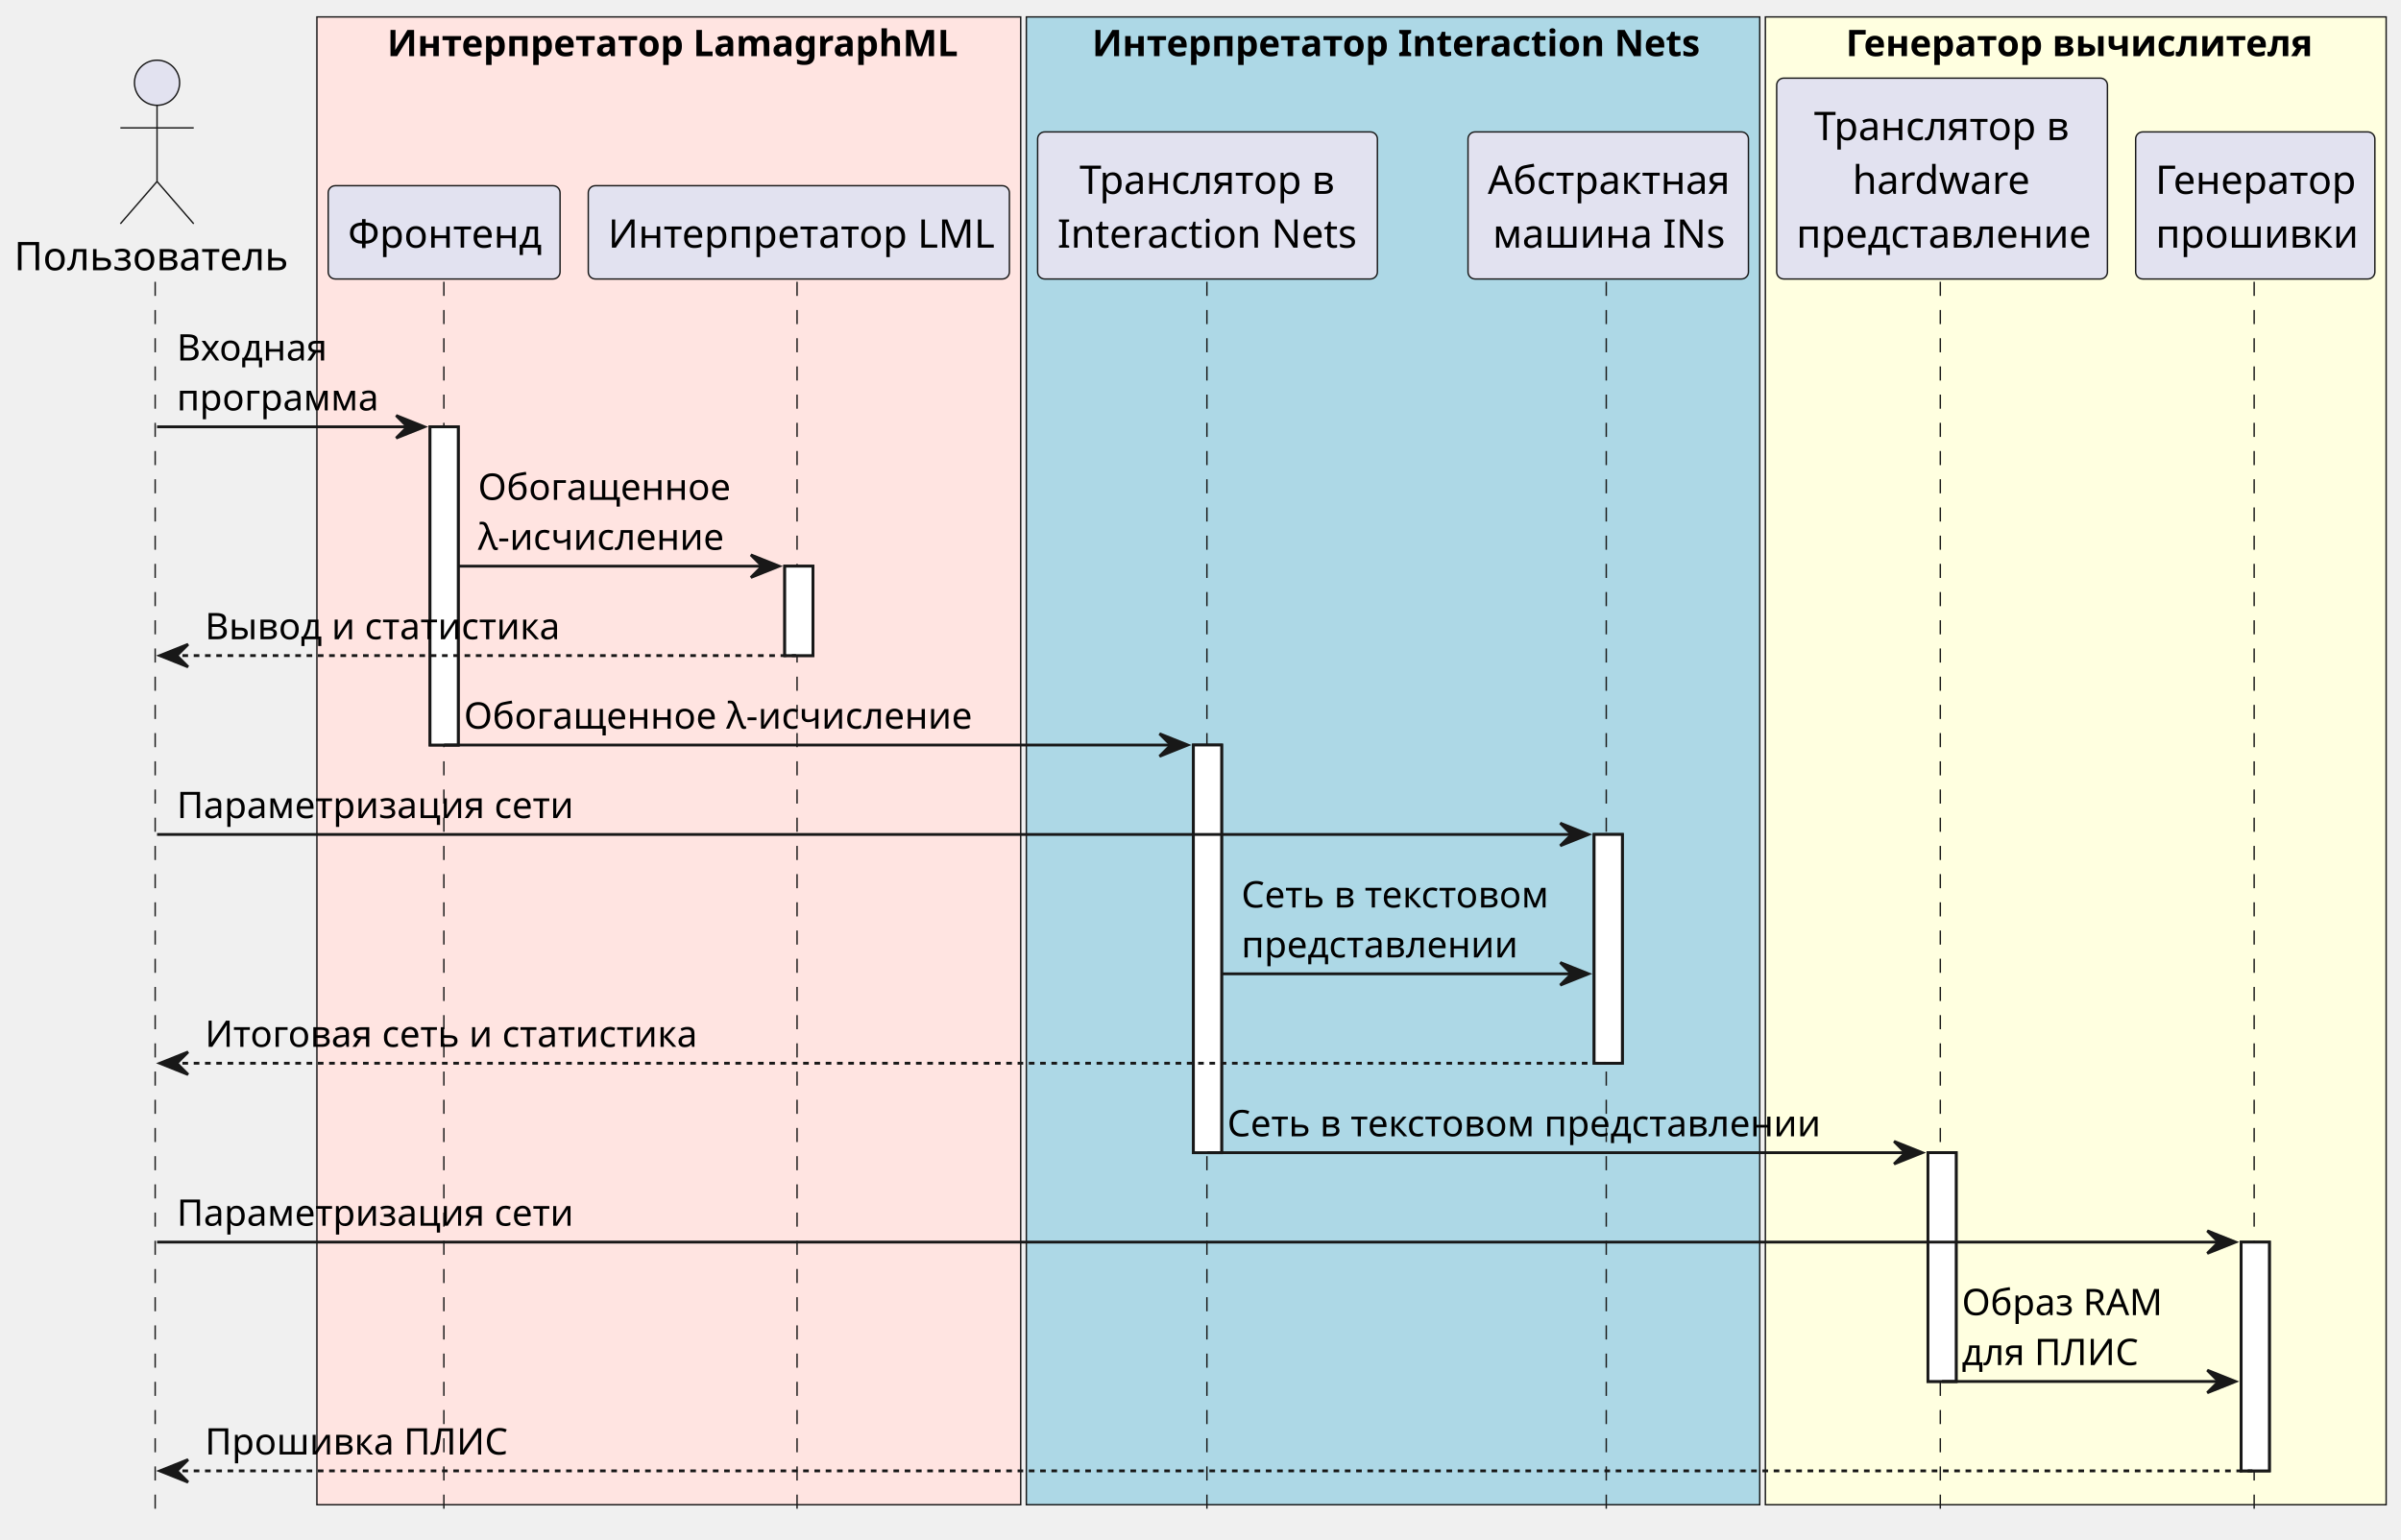
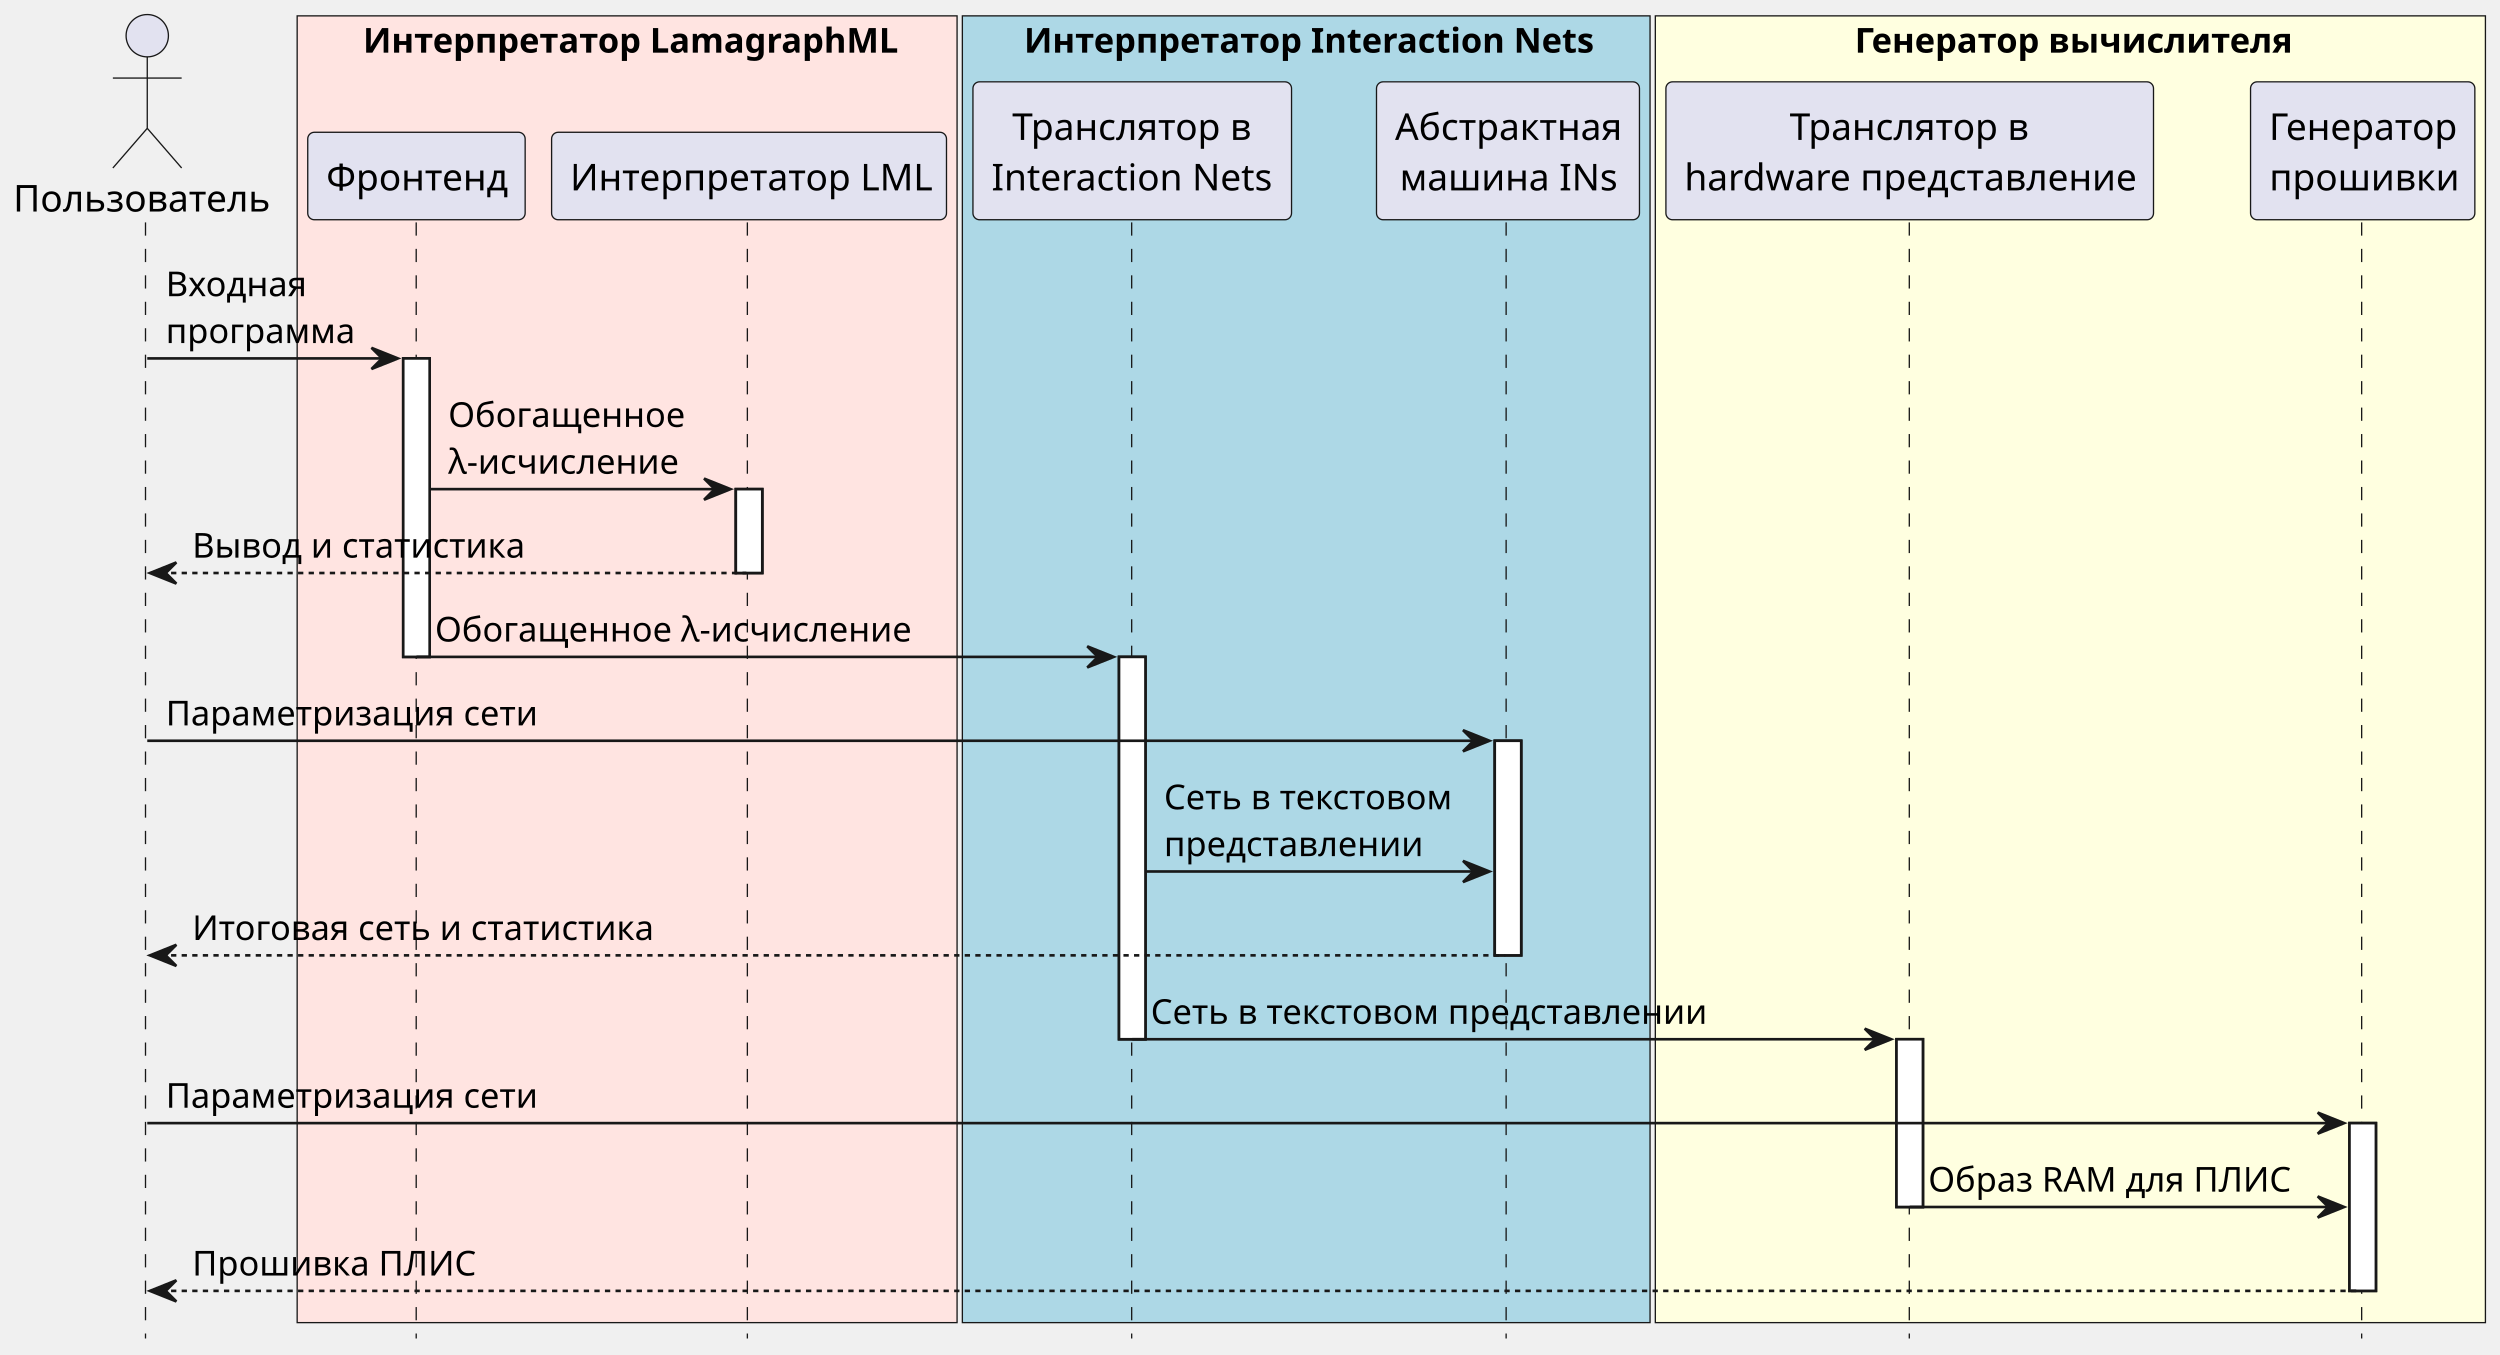
- <svg xmlns="http://www.w3.org/2000/svg" contentStyleType="text/css" data-diagram-type="SEQUENCE" height="546px" preserveAspectRatio="none" style="width:851px;height:546px;background:#FFFFFF;" version="1.1" viewBox="0 0 851 546" width="851px" zoomAndPan="magnify">
+ <svg xmlns="http://www.w3.org/2000/svg" contentStyleType="text/css" data-diagram-type="SEQUENCE" height="512px" preserveAspectRatio="none" style="width:945px;height:512px;background:#FFFFFF;" version="1.1" viewBox="0 0 945 512" width="945px" zoomAndPan="magnify">
  <defs />
  <g>
-     <rect fill="#FFE4E1" height="527.5" style="stroke:#181818;stroke-width:0.5;" width="249.447" x="112.326" y="6" />
+     <rect fill="#FFE4E1" height="493.952" style="stroke:#181818;stroke-width:0.5;" width="249.447" x="112.326" y="6" />
    <text fill="#000000" font-family="sans-serif" font-size="13" font-weight="bold" lengthAdjust="spacing" textLength="199.628" x="137.235" y="19.897">Интерпретатор LamagraphML</text>
-     <rect fill="#ADD8E6" height="527.5" style="stroke:#181818;stroke-width:0.5;" width="259.944" x="363.773" y="6" />
+     <rect fill="#ADD8E6" height="493.952" style="stroke:#181818;stroke-width:0.5;" width="259.944" x="363.773" y="6" />
    <text fill="#000000" font-family="sans-serif" font-size="13" font-weight="bold" lengthAdjust="spacing" textLength="213.304" x="387.093" y="19.897">Интерпретатор Interaction Nets</text>
-     <rect fill="#FFFFE0" height="527.5" style="stroke:#181818;stroke-width:0.5;" width="220.019" x="625.716" y="6" />
-     <text fill="#000000" font-family="sans-serif" font-size="13" font-weight="bold" lengthAdjust="spacing" textLength="162.994" x="654.229" y="19.897">Генератор вычислителя</text>
+     <rect fill="#FFFFE0" height="493.952" style="stroke:#181818;stroke-width:0.5;" width="313.775" x="625.716" y="6" />
+     <text fill="#000000" font-family="sans-serif" font-size="13" font-weight="bold" lengthAdjust="spacing" textLength="162.994" x="701.107" y="19.897">Генератор вычислителя</text>
    <g>
-       <rect fill="#FFFFFF" height="112.824" style="stroke:#181818;stroke-width:1;" width="10" x="152.416" y="151.322" />
+       <rect fill="#FFFFFF" height="112.824" style="stroke:#181818;stroke-width:1;" width="10" x="152.416" y="135.48" />
    </g>
    <g>
-       <rect fill="#FFFFFF" height="31.706" style="stroke:#181818;stroke-width:1;" width="10" x="278.139" y="200.734" />
+       <rect fill="#FFFFFF" height="31.706" style="stroke:#181818;stroke-width:1;" width="10" x="278.139" y="184.892" />
    </g>
    <g>
-       <rect fill="#FFFFFF" height="144.53" style="stroke:#181818;stroke-width:1;" width="10" x="422.987" y="264.146" />
+       <rect fill="#FFFFFF" height="144.53" style="stroke:#181818;stroke-width:1;" width="10" x="422.987" y="248.304" />
    </g>
    <g>
-       <rect fill="#FFFFFF" height="81.118" style="stroke:#181818;stroke-width:1;" width="10" x="565.017" y="295.852" />
+       <rect fill="#FFFFFF" height="81.118" style="stroke:#181818;stroke-width:1;" width="10" x="565.017" y="280.01" />
    </g>
    <g>
-       <rect fill="#FFFFFF" height="81.118" style="stroke:#181818;stroke-width:1;" width="10" x="683.334" y="408.676" />
+       <rect fill="#FFFFFF" height="63.412" style="stroke:#181818;stroke-width:1;" width="10" x="716.871" y="392.834" />
    </g>
    <g>
-       <rect fill="#FFFFFF" height="81.118" style="stroke:#181818;stroke-width:1;" width="10" x="794.344" y="440.382" />
+       <rect fill="#FFFFFF" height="63.412" style="stroke:#181818;stroke-width:1;" width="10" x="888.099" y="424.54" />
    </g>
    <g>
-       <rect fill="#000000" fill-opacity="0" height="439.59" width="8" x="51.663" y="99.91" />
-       <line style="stroke:#181818;stroke-width:0.5;stroke-dasharray:5.0,5.0;" x1="55" x2="55" y1="99.91" y2="539.5" />
+       <rect fill="#000000" fill-opacity="0" height="421.884" width="8" x="51.663" y="84.068" />
+       <line style="stroke:#181818;stroke-width:0.5;stroke-dasharray:5.0,5.0;" x1="55" x2="55" y1="84.068" y2="505.952" />
    </g>
    <g>
-       <rect fill="#000000" fill-opacity="0" height="439.59" width="8" x="153.416" y="99.91" />
-       <line style="stroke:#181818;stroke-width:0.5;stroke-dasharray:5.0,5.0;" x1="157.326" x2="157.326" y1="99.91" y2="539.5" />
+       <rect fill="#000000" fill-opacity="0" height="421.884" width="8" x="153.416" y="84.068" />
+       <line style="stroke:#181818;stroke-width:0.5;stroke-dasharray:5.0,5.0;" x1="157.326" x2="157.326" y1="84.068" y2="505.952" />
    </g>
    <g>
-       <rect fill="#000000" fill-opacity="0" height="439.59" width="8" x="279.139" y="99.91" />
-       <line style="stroke:#181818;stroke-width:0.5;stroke-dasharray:5.0,5.0;" x1="282.505" x2="282.505" y1="99.91" y2="539.5" />
+       <rect fill="#000000" fill-opacity="0" height="421.884" width="8" x="279.139" y="84.068" />
+       <line style="stroke:#181818;stroke-width:0.5;stroke-dasharray:5.0,5.0;" x1="282.505" x2="282.505" y1="84.068" y2="505.952" />
    </g>
    <g>
-       <rect fill="#000000" fill-opacity="0" height="439.59" width="8" x="423.987" y="99.91" />
-       <line style="stroke:#181818;stroke-width:0.5;stroke-dasharray:5.0,5.0;" x1="427.773" x2="427.773" y1="99.91" y2="539.5" />
+       <rect fill="#000000" fill-opacity="0" height="421.884" width="8" x="423.987" y="84.068" />
+       <line style="stroke:#181818;stroke-width:0.5;stroke-dasharray:5.0,5.0;" x1="427.773" x2="427.773" y1="84.068" y2="505.952" />
    </g>
    <g>
-       <rect fill="#000000" fill-opacity="0" height="439.59" width="8" x="566.017" y="99.91" />
-       <line style="stroke:#181818;stroke-width:0.5;stroke-dasharray:5.0,5.0;" x1="569.317" x2="569.317" y1="99.91" y2="539.5" />
+       <rect fill="#000000" fill-opacity="0" height="421.884" width="8" x="566.017" y="84.068" />
+       <line style="stroke:#181818;stroke-width:0.5;stroke-dasharray:5.0,5.0;" x1="569.317" x2="569.317" y1="84.068" y2="505.952" />
    </g>
    <g>
-       <rect fill="#000000" fill-opacity="0" height="439.59" width="8" x="684.334" y="99.91" />
-       <line style="stroke:#181818;stroke-width:0.5;stroke-dasharray:5.0,5.0;" x1="687.716" x2="687.716" y1="99.91" y2="539.5" />
+       <rect fill="#000000" fill-opacity="0" height="421.884" width="8" x="717.871" y="84.068" />
+       <line style="stroke:#181818;stroke-width:0.5;stroke-dasharray:5.0,5.0;" x1="721.716" x2="721.716" y1="84.068" y2="505.952" />
    </g>
    <g>
-       <rect fill="#000000" fill-opacity="0" height="439.59" width="8" x="795.344" y="99.91" />
-       <line style="stroke:#181818;stroke-width:0.5;stroke-dasharray:5.0,5.0;" x1="798.952" x2="798.952" y1="99.91" y2="539.5" />
+       <rect fill="#000000" fill-opacity="0" height="421.884" width="8" x="889.099" y="84.068" />
+       <line style="stroke:#181818;stroke-width:0.5;stroke-dasharray:5.0,5.0;" x1="892.707" x2="892.707" y1="84.068" y2="505.952" />
    </g>
    <g class="participant participant-head" data-participant="user">
-       <text fill="#000000" font-family="sans-serif" font-size="14" lengthAdjust="spacing" textLength="95.326" x="5" y="95.808">Пользователь</text>
-       <ellipse cx="55.663" cy="29.342" fill="#E2E2F0" rx="8" ry="8" style="stroke:#181818;stroke-width:0.5;" />
-       <path d="M55.663,37.342 L55.663,64.342 M42.663,45.342 L68.663,45.342 M55.663,64.342 L42.663,79.342 M55.663,64.342 L68.663,79.342" fill="none" style="stroke:#181818;stroke-width:0.5;" />
+       <text fill="#000000" font-family="sans-serif" font-size="14" lengthAdjust="spacing" textLength="95.326" x="5" y="79.966">Пользователь</text>
+       <ellipse cx="55.663" cy="13.5" fill="#E2E2F0" rx="8" ry="8" style="stroke:#181818;stroke-width:0.5;" />
+       <path d="M55.663,21.5 L55.663,48.5 M42.663,29.5 L68.663,29.5 M55.663,48.5 L42.663,63.5 M55.663,48.5 L68.663,63.5" fill="none" style="stroke:#181818;stroke-width:0.5;" />
    </g>
    <g class="participant participant-head" data-participant="frontend">
-       <rect fill="#E2E2F0" height="33.068" rx="2.5" ry="2.5" style="stroke:#181818;stroke-width:0.5;" width="82.18" x="116.326" y="65.842" />
-       <text fill="#000000" font-family="sans-serif" font-size="14" lengthAdjust="spacing" textLength="68.18" x="123.326" y="87.808">Фронтенд</text>
+       <rect fill="#E2E2F0" height="33.068" rx="2.5" ry="2.5" style="stroke:#181818;stroke-width:0.5;" width="82.18" x="116.326" y="50" />
+       <text fill="#000000" font-family="sans-serif" font-size="14" lengthAdjust="spacing" textLength="68.18" x="123.326" y="71.966">Фронтенд</text>
    </g>
    <g class="participant participant-head" data-participant="eval">
-       <rect fill="#E2E2F0" height="33.068" rx="2.5" ry="2.5" style="stroke:#181818;stroke-width:0.5;" width="149.268" x="208.505" y="65.842" />
-       <text fill="#000000" font-family="sans-serif" font-size="14" lengthAdjust="spacing" textLength="135.268" x="215.505" y="87.808">Интерпретатор LML</text>
+       <rect fill="#E2E2F0" height="33.068" rx="2.5" ry="2.5" style="stroke:#181818;stroke-width:0.5;" width="149.268" x="208.505" y="50" />
+       <text fill="#000000" font-family="sans-serif" font-size="14" lengthAdjust="spacing" textLength="135.268" x="215.505" y="71.966">Интерпретатор LML</text>
    </g>
    <g class="participant participant-head" data-participant="toINs">
-       <rect fill="#E2E2F0" height="52.136" rx="2.5" ry="2.5" style="stroke:#181818;stroke-width:0.5;" width="120.428" x="367.773" y="46.774" />
-       <text fill="#000000" font-family="sans-serif" font-size="14" lengthAdjust="spacing" textLength="90.748" x="382.613" y="68.74">Транслятор в</text>
-       <text fill="#000000" font-family="sans-serif" font-size="14" lengthAdjust="spacing" textLength="106.428" x="374.773" y="87.808">Interaction Nets</text>
+       <rect fill="#E2E2F0" height="52.136" rx="2.5" ry="2.5" style="stroke:#181818;stroke-width:0.5;" width="120.428" x="367.773" y="30.932" />
+       <text fill="#000000" font-family="sans-serif" font-size="14" lengthAdjust="spacing" textLength="90.748" x="382.613" y="52.898">Транслятор в</text>
+       <text fill="#000000" font-family="sans-serif" font-size="14" lengthAdjust="spacing" textLength="106.428" x="374.773" y="71.966">Interaction Nets</text>
    </g>
    <g class="participant participant-head" data-participant="abstract_machine">
-       <rect fill="#E2E2F0" height="52.136" rx="2.5" ry="2.5" style="stroke:#181818;stroke-width:0.5;" width="99.4" x="520.317" y="46.774" />
-       <text fill="#000000" font-family="sans-serif" font-size="14" lengthAdjust="spacing" textLength="85.4" x="527.317" y="68.74">Абстрактная</text>
-       <text fill="#000000" font-family="sans-serif" font-size="14" lengthAdjust="spacing" textLength="81.858" x="529.088" y="87.808">машина INs</text>
+       <rect fill="#E2E2F0" height="52.136" rx="2.5" ry="2.5" style="stroke:#181818;stroke-width:0.5;" width="99.4" x="520.317" y="30.932" />
+       <text fill="#000000" font-family="sans-serif" font-size="14" lengthAdjust="spacing" textLength="85.4" x="527.317" y="52.898">Абстрактная</text>
+       <text fill="#000000" font-family="sans-serif" font-size="14" lengthAdjust="spacing" textLength="81.858" x="529.088" y="71.966">машина INs</text>
    </g>
    <g class="participant participant-head" data-participant="toHW">
-       <rect fill="#E2E2F0" height="71.204" rx="2.5" ry="2.5" style="stroke:#181818;stroke-width:0.5;" width="117.236" x="629.716" y="27.706" />
-       <text fill="#000000" font-family="sans-serif" font-size="14" lengthAdjust="spacing" textLength="90.748" x="642.961" y="49.672">Транслятор в</text>
-       <text fill="#000000" font-family="sans-serif" font-size="14" lengthAdjust="spacing" textLength="63.434" x="656.617" y="68.74">hardware</text>
-       <text fill="#000000" font-family="sans-serif" font-size="14" lengthAdjust="spacing" textLength="103.236" x="636.716" y="87.808">представление</text>
+       <rect fill="#E2E2F0" height="52.136" rx="2.5" ry="2.5" style="stroke:#181818;stroke-width:0.5;" width="184.309" x="629.716" y="30.932" />
+       <text fill="#000000" font-family="sans-serif" font-size="14" lengthAdjust="spacing" textLength="90.748" x="676.497" y="52.898">Транслятор в</text>
+       <text fill="#000000" font-family="sans-serif" font-size="14" lengthAdjust="spacing" textLength="170.309" x="636.716" y="71.966">hardware представление</text>
    </g>
    <g class="participant participant-head" data-participant="genFW">
-       <rect fill="#E2E2F0" height="52.136" rx="2.5" ry="2.5" style="stroke:#181818;stroke-width:0.5;" width="84.784" x="756.952" y="46.774" />
-       <text fill="#000000" font-family="sans-serif" font-size="14" lengthAdjust="spacing" textLength="70.784" x="763.952" y="68.74">Генератор</text>
-       <text fill="#000000" font-family="sans-serif" font-size="14" lengthAdjust="spacing" textLength="70.546" x="764.071" y="87.808">прошивки</text>
+       <rect fill="#E2E2F0" height="52.136" rx="2.5" ry="2.5" style="stroke:#181818;stroke-width:0.5;" width="84.784" x="850.707" y="30.932" />
+       <text fill="#000000" font-family="sans-serif" font-size="14" lengthAdjust="spacing" textLength="70.784" x="857.707" y="52.898">Генератор</text>
+       <text fill="#000000" font-family="sans-serif" font-size="14" lengthAdjust="spacing" textLength="70.546" x="857.827" y="71.966">прошивки</text>
    </g>
    <g>
-       <rect fill="#FFFFFF" height="112.824" style="stroke:#181818;stroke-width:1;" width="10" x="152.416" y="151.322" />
+       <rect fill="#FFFFFF" height="112.824" style="stroke:#181818;stroke-width:1;" width="10" x="152.416" y="135.48" />
    </g>
    <g>
-       <rect fill="#FFFFFF" height="31.706" style="stroke:#181818;stroke-width:1;" width="10" x="278.139" y="200.734" />
+       <rect fill="#FFFFFF" height="31.706" style="stroke:#181818;stroke-width:1;" width="10" x="278.139" y="184.892" />
    </g>
    <g>
-       <rect fill="#FFFFFF" height="144.53" style="stroke:#181818;stroke-width:1;" width="10" x="422.987" y="264.146" />
+       <rect fill="#FFFFFF" height="144.53" style="stroke:#181818;stroke-width:1;" width="10" x="422.987" y="248.304" />
    </g>
    <g>
-       <rect fill="#FFFFFF" height="81.118" style="stroke:#181818;stroke-width:1;" width="10" x="565.017" y="295.852" />
+       <rect fill="#FFFFFF" height="81.118" style="stroke:#181818;stroke-width:1;" width="10" x="565.017" y="280.01" />
    </g>
    <g>
-       <rect fill="#FFFFFF" height="81.118" style="stroke:#181818;stroke-width:1;" width="10" x="683.334" y="408.676" />
+       <rect fill="#FFFFFF" height="63.412" style="stroke:#181818;stroke-width:1;" width="10" x="716.871" y="392.834" />
    </g>
    <g>
-       <rect fill="#FFFFFF" height="81.118" style="stroke:#181818;stroke-width:1;" width="10" x="794.344" y="440.382" />
+       <rect fill="#FFFFFF" height="63.412" style="stroke:#181818;stroke-width:1;" width="10" x="888.099" y="424.54" />
    </g>
    <g class="message" data-participant-1="user" data-participant-2="frontend">
-       <polygon fill="#181818" points="140.416,147.322,150.416,151.322,140.416,155.322,144.416,151.322" style="stroke:#181818;stroke-width:1;" />
-       <line style="stroke:#181818;stroke-width:1;" x1="55.663" x2="146.416" y1="151.322" y2="151.322" />
-       <text fill="#000000" font-family="sans-serif" font-size="13" lengthAdjust="spacing" textLength="53.417" x="62.663" y="127.807">Входная</text>
-       <text fill="#000000" font-family="sans-serif" font-size="13" lengthAdjust="spacing" textLength="71.526" x="62.663" y="145.513">программа</text>
+       <polygon fill="#181818" points="140.416,131.48,150.416,135.48,140.416,139.48,144.416,135.48" style="stroke:#181818;stroke-width:1;" />
+       <line style="stroke:#181818;stroke-width:1;" x1="55.663" x2="146.416" y1="135.48" y2="135.48" />
+       <text fill="#000000" font-family="sans-serif" font-size="13" lengthAdjust="spacing" textLength="53.417" x="62.663" y="111.965">Входная</text>
+       <text fill="#000000" font-family="sans-serif" font-size="13" lengthAdjust="spacing" textLength="71.526" x="62.663" y="129.671">программа</text>
    </g>
    <g class="message" data-participant-1="frontend" data-participant-2="eval">
-       <polygon fill="#181818" points="266.139,196.734,276.139,200.734,266.139,204.734,270.139,200.734" style="stroke:#181818;stroke-width:1;" />
-       <line style="stroke:#181818;stroke-width:1;" x1="162.416" x2="272.139" y1="200.734" y2="200.734" />
-       <text fill="#000000" font-family="sans-serif" font-size="13" lengthAdjust="spacing" textLength="87.971" x="169.416" y="177.219">Обогащенное</text>
-       <text fill="#000000" font-family="sans-serif" font-size="13" lengthAdjust="spacing" textLength="85.566" x="169.416" y="194.925">λ-исчисление</text>
+       <polygon fill="#181818" points="266.139,180.892,276.139,184.892,266.139,188.892,270.139,184.892" style="stroke:#181818;stroke-width:1;" />
+       <line style="stroke:#181818;stroke-width:1;" x1="162.416" x2="272.139" y1="184.892" y2="184.892" />
+       <text fill="#000000" font-family="sans-serif" font-size="13" lengthAdjust="spacing" textLength="87.971" x="169.416" y="161.377">Обогащенное</text>
+       <text fill="#000000" font-family="sans-serif" font-size="13" lengthAdjust="spacing" textLength="85.566" x="169.416" y="179.083">λ-исчисление</text>
    </g>
    <g class="message" data-participant-1="eval" data-participant-2="user">
-       <polygon fill="#181818" points="66.663,228.44,56.663,232.44,66.663,236.44,62.663,232.44" style="stroke:#181818;stroke-width:1;" />
-       <line style="stroke:#181818;stroke-width:1;stroke-dasharray:2.0,2.0;" x1="60.663" x2="282.139" y1="232.44" y2="232.44" />
-       <text fill="#000000" font-family="sans-serif" font-size="13" lengthAdjust="spacing" textLength="124.553" x="72.663" y="226.631">Вывод и статистика</text>
+       <polygon fill="#181818" points="66.663,212.598,56.663,216.598,66.663,220.598,62.663,216.598" style="stroke:#181818;stroke-width:1;" />
+       <line style="stroke:#181818;stroke-width:1;stroke-dasharray:2.0,2.0;" x1="60.663" x2="282.139" y1="216.598" y2="216.598" />
+       <text fill="#000000" font-family="sans-serif" font-size="13" lengthAdjust="spacing" textLength="124.553" x="72.663" y="210.789">Вывод и статистика</text>
    </g>
    <g class="message" data-participant-1="frontend" data-participant-2="toINs">
-       <polygon fill="#181818" points="410.987,260.146,420.987,264.146,410.987,268.146,414.987,264.146" style="stroke:#181818;stroke-width:1;" />
-       <line style="stroke:#181818;stroke-width:1;" x1="157.416" x2="416.987" y1="264.146" y2="264.146" />
-       <text fill="#000000" font-family="sans-serif" font-size="13" lengthAdjust="spacing" textLength="176.917" x="164.416" y="258.337">Обогащенное λ-исчисление</text>
+       <polygon fill="#181818" points="410.987,244.304,420.987,248.304,410.987,252.304,414.987,248.304" style="stroke:#181818;stroke-width:1;" />
+       <line style="stroke:#181818;stroke-width:1;" x1="157.416" x2="416.987" y1="248.304" y2="248.304" />
+       <text fill="#000000" font-family="sans-serif" font-size="13" lengthAdjust="spacing" textLength="176.917" x="164.416" y="242.495">Обогащенное λ-исчисление</text>
    </g>
    <g class="message" data-participant-1="user" data-participant-2="abstract_machine">
-       <polygon fill="#181818" points="553.017,291.852,563.017,295.852,553.017,299.852,557.017,295.852" style="stroke:#181818;stroke-width:1;" />
-       <line style="stroke:#181818;stroke-width:1;" x1="55.663" x2="559.017" y1="295.852" y2="295.852" />
-       <text fill="#000000" font-family="sans-serif" font-size="13" lengthAdjust="spacing" textLength="139.23" x="62.663" y="290.043">Параметризация сети</text>
+       <polygon fill="#181818" points="553.017,276.01,563.017,280.01,553.017,284.01,557.017,280.01" style="stroke:#181818;stroke-width:1;" />
+       <line style="stroke:#181818;stroke-width:1;" x1="55.663" x2="559.017" y1="280.01" y2="280.01" />
+       <text fill="#000000" font-family="sans-serif" font-size="13" lengthAdjust="spacing" textLength="139.23" x="62.663" y="274.201">Параметризация сети</text>
    </g>
    <g class="message" data-participant-1="toINs" data-participant-2="abstract_machine">
-       <polygon fill="#181818" points="553.017,341.264,563.017,345.264,553.017,349.264,557.017,345.264" style="stroke:#181818;stroke-width:1;" />
-       <line style="stroke:#181818;stroke-width:1;" x1="432.987" x2="559.017" y1="345.264" y2="345.264" />
-       <text fill="#000000" font-family="sans-serif" font-size="13" lengthAdjust="spacing" textLength="108.03" x="439.987" y="321.749">Сеть в текстовом</text>
-       <text fill="#000000" font-family="sans-serif" font-size="13" lengthAdjust="spacing" textLength="96.772" x="439.987" y="339.455">представлении</text>
+       <polygon fill="#181818" points="553.017,325.422,563.017,329.422,553.017,333.422,557.017,329.422" style="stroke:#181818;stroke-width:1;" />
+       <line style="stroke:#181818;stroke-width:1;" x1="432.987" x2="559.017" y1="329.422" y2="329.422" />
+       <text fill="#000000" font-family="sans-serif" font-size="13" lengthAdjust="spacing" textLength="108.03" x="439.987" y="305.907">Сеть в текстовом</text>
+       <text fill="#000000" font-family="sans-serif" font-size="13" lengthAdjust="spacing" textLength="96.772" x="439.987" y="323.613">представлении</text>
    </g>
    <g class="message" data-participant-1="abstract_machine" data-participant-2="user">
-       <polygon fill="#181818" points="66.663,372.97,56.663,376.97,66.663,380.97,62.663,376.97" style="stroke:#181818;stroke-width:1;" />
-       <line style="stroke:#181818;stroke-width:1;stroke-dasharray:2.0,2.0;" x1="60.663" x2="569.017" y1="376.97" y2="376.97" />
-       <text fill="#000000" font-family="sans-serif" font-size="13" lengthAdjust="spacing" textLength="172.445" x="72.663" y="371.161">Итоговая сеть и статистика</text>
+       <polygon fill="#181818" points="66.663,357.128,56.663,361.128,66.663,365.128,62.663,361.128" style="stroke:#181818;stroke-width:1;" />
+       <line style="stroke:#181818;stroke-width:1;stroke-dasharray:2.0,2.0;" x1="60.663" x2="569.017" y1="361.128" y2="361.128" />
+       <text fill="#000000" font-family="sans-serif" font-size="13" lengthAdjust="spacing" textLength="172.445" x="72.663" y="355.319">Итоговая сеть и статистика</text>
    </g>
    <g class="message" data-participant-1="toINs" data-participant-2="toHW">
-       <polygon fill="#181818" points="671.334,404.676,681.334,408.676,671.334,412.676,675.334,408.676" style="stroke:#181818;stroke-width:1;" />
-       <line style="stroke:#181818;stroke-width:1;" x1="427.987" x2="677.334" y1="408.676" y2="408.676" />
-       <text fill="#000000" font-family="sans-serif" font-size="13" lengthAdjust="spacing" textLength="208.182" x="434.987" y="402.867">Сеть в текстовом представлении</text>
+       <polygon fill="#181818" points="704.871,388.834,714.871,392.834,704.871,396.834,708.871,392.834" style="stroke:#181818;stroke-width:1;" />
+       <line style="stroke:#181818;stroke-width:1;" x1="427.987" x2="710.871" y1="392.834" y2="392.834" />
+       <text fill="#000000" font-family="sans-serif" font-size="13" lengthAdjust="spacing" textLength="208.182" x="434.987" y="387.025">Сеть в текстовом представлении</text>
    </g>
    <g class="message" data-participant-1="user" data-participant-2="genFW">
-       <polygon fill="#181818" points="782.344,436.382,792.344,440.382,782.344,444.382,786.344,440.382" style="stroke:#181818;stroke-width:1;" />
-       <line style="stroke:#181818;stroke-width:1;" x1="55.663" x2="788.344" y1="440.382" y2="440.382" />
-       <text fill="#000000" font-family="sans-serif" font-size="13" lengthAdjust="spacing" textLength="139.23" x="62.663" y="434.573">Параметризация сети</text>
+       <polygon fill="#181818" points="876.099,420.54,886.099,424.54,876.099,428.54,880.099,424.54" style="stroke:#181818;stroke-width:1;" />
+       <line style="stroke:#181818;stroke-width:1;" x1="55.663" x2="882.099" y1="424.54" y2="424.54" />
+       <text fill="#000000" font-family="sans-serif" font-size="13" lengthAdjust="spacing" textLength="139.23" x="62.663" y="418.731">Параметризация сети</text>
    </g>
    <g class="message" data-participant-1="toHW" data-participant-2="genFW">
-       <polygon fill="#181818" points="782.344,485.794,792.344,489.794,782.344,493.794,786.344,489.794" style="stroke:#181818;stroke-width:1;" />
-       <line style="stroke:#181818;stroke-width:1;" x1="688.334" x2="788.344" y1="489.794" y2="489.794" />
-       <text fill="#000000" font-family="sans-serif" font-size="13" lengthAdjust="spacing" textLength="70.694" x="695.334" y="466.279">Образ RAM</text>
-       <text fill="#000000" font-family="sans-serif" font-size="13" lengthAdjust="spacing" textLength="63.154" x="695.334" y="483.985">для ПЛИС</text>
+       <polygon fill="#181818" points="876.099,452.246,886.099,456.246,876.099,460.246,880.099,456.246" style="stroke:#181818;stroke-width:1;" />
+       <line style="stroke:#181818;stroke-width:1;" x1="721.871" x2="882.099" y1="456.246" y2="456.246" />
+       <text fill="#000000" font-family="sans-serif" font-size="13" lengthAdjust="spacing" textLength="137.228" x="728.871" y="450.437">Образ RAM для ПЛИС</text>
    </g>
    <g class="message" data-participant-1="genFW" data-participant-2="user">
-       <polygon fill="#181818" points="66.663,517.5,56.663,521.5,66.663,525.5,62.663,521.5" style="stroke:#181818;stroke-width:1;" />
-       <line style="stroke:#181818;stroke-width:1;stroke-dasharray:2.0,2.0;" x1="60.663" x2="798.344" y1="521.5" y2="521.5" />
-       <text fill="#000000" font-family="sans-serif" font-size="13" lengthAdjust="spacing" textLength="106.444" x="72.663" y="515.691">Прошивка ПЛИС</text>
+       <polygon fill="#181818" points="66.663,483.952,56.663,487.952,66.663,491.952,62.663,487.952" style="stroke:#181818;stroke-width:1;" />
+       <line style="stroke:#181818;stroke-width:1;stroke-dasharray:2.0,2.0;" x1="60.663" x2="892.099" y1="487.952" y2="487.952" />
+       <text fill="#000000" font-family="sans-serif" font-size="13" lengthAdjust="spacing" textLength="106.444" x="72.663" y="482.143">Прошивка ПЛИС</text>
    </g>
  </g>
</svg>
